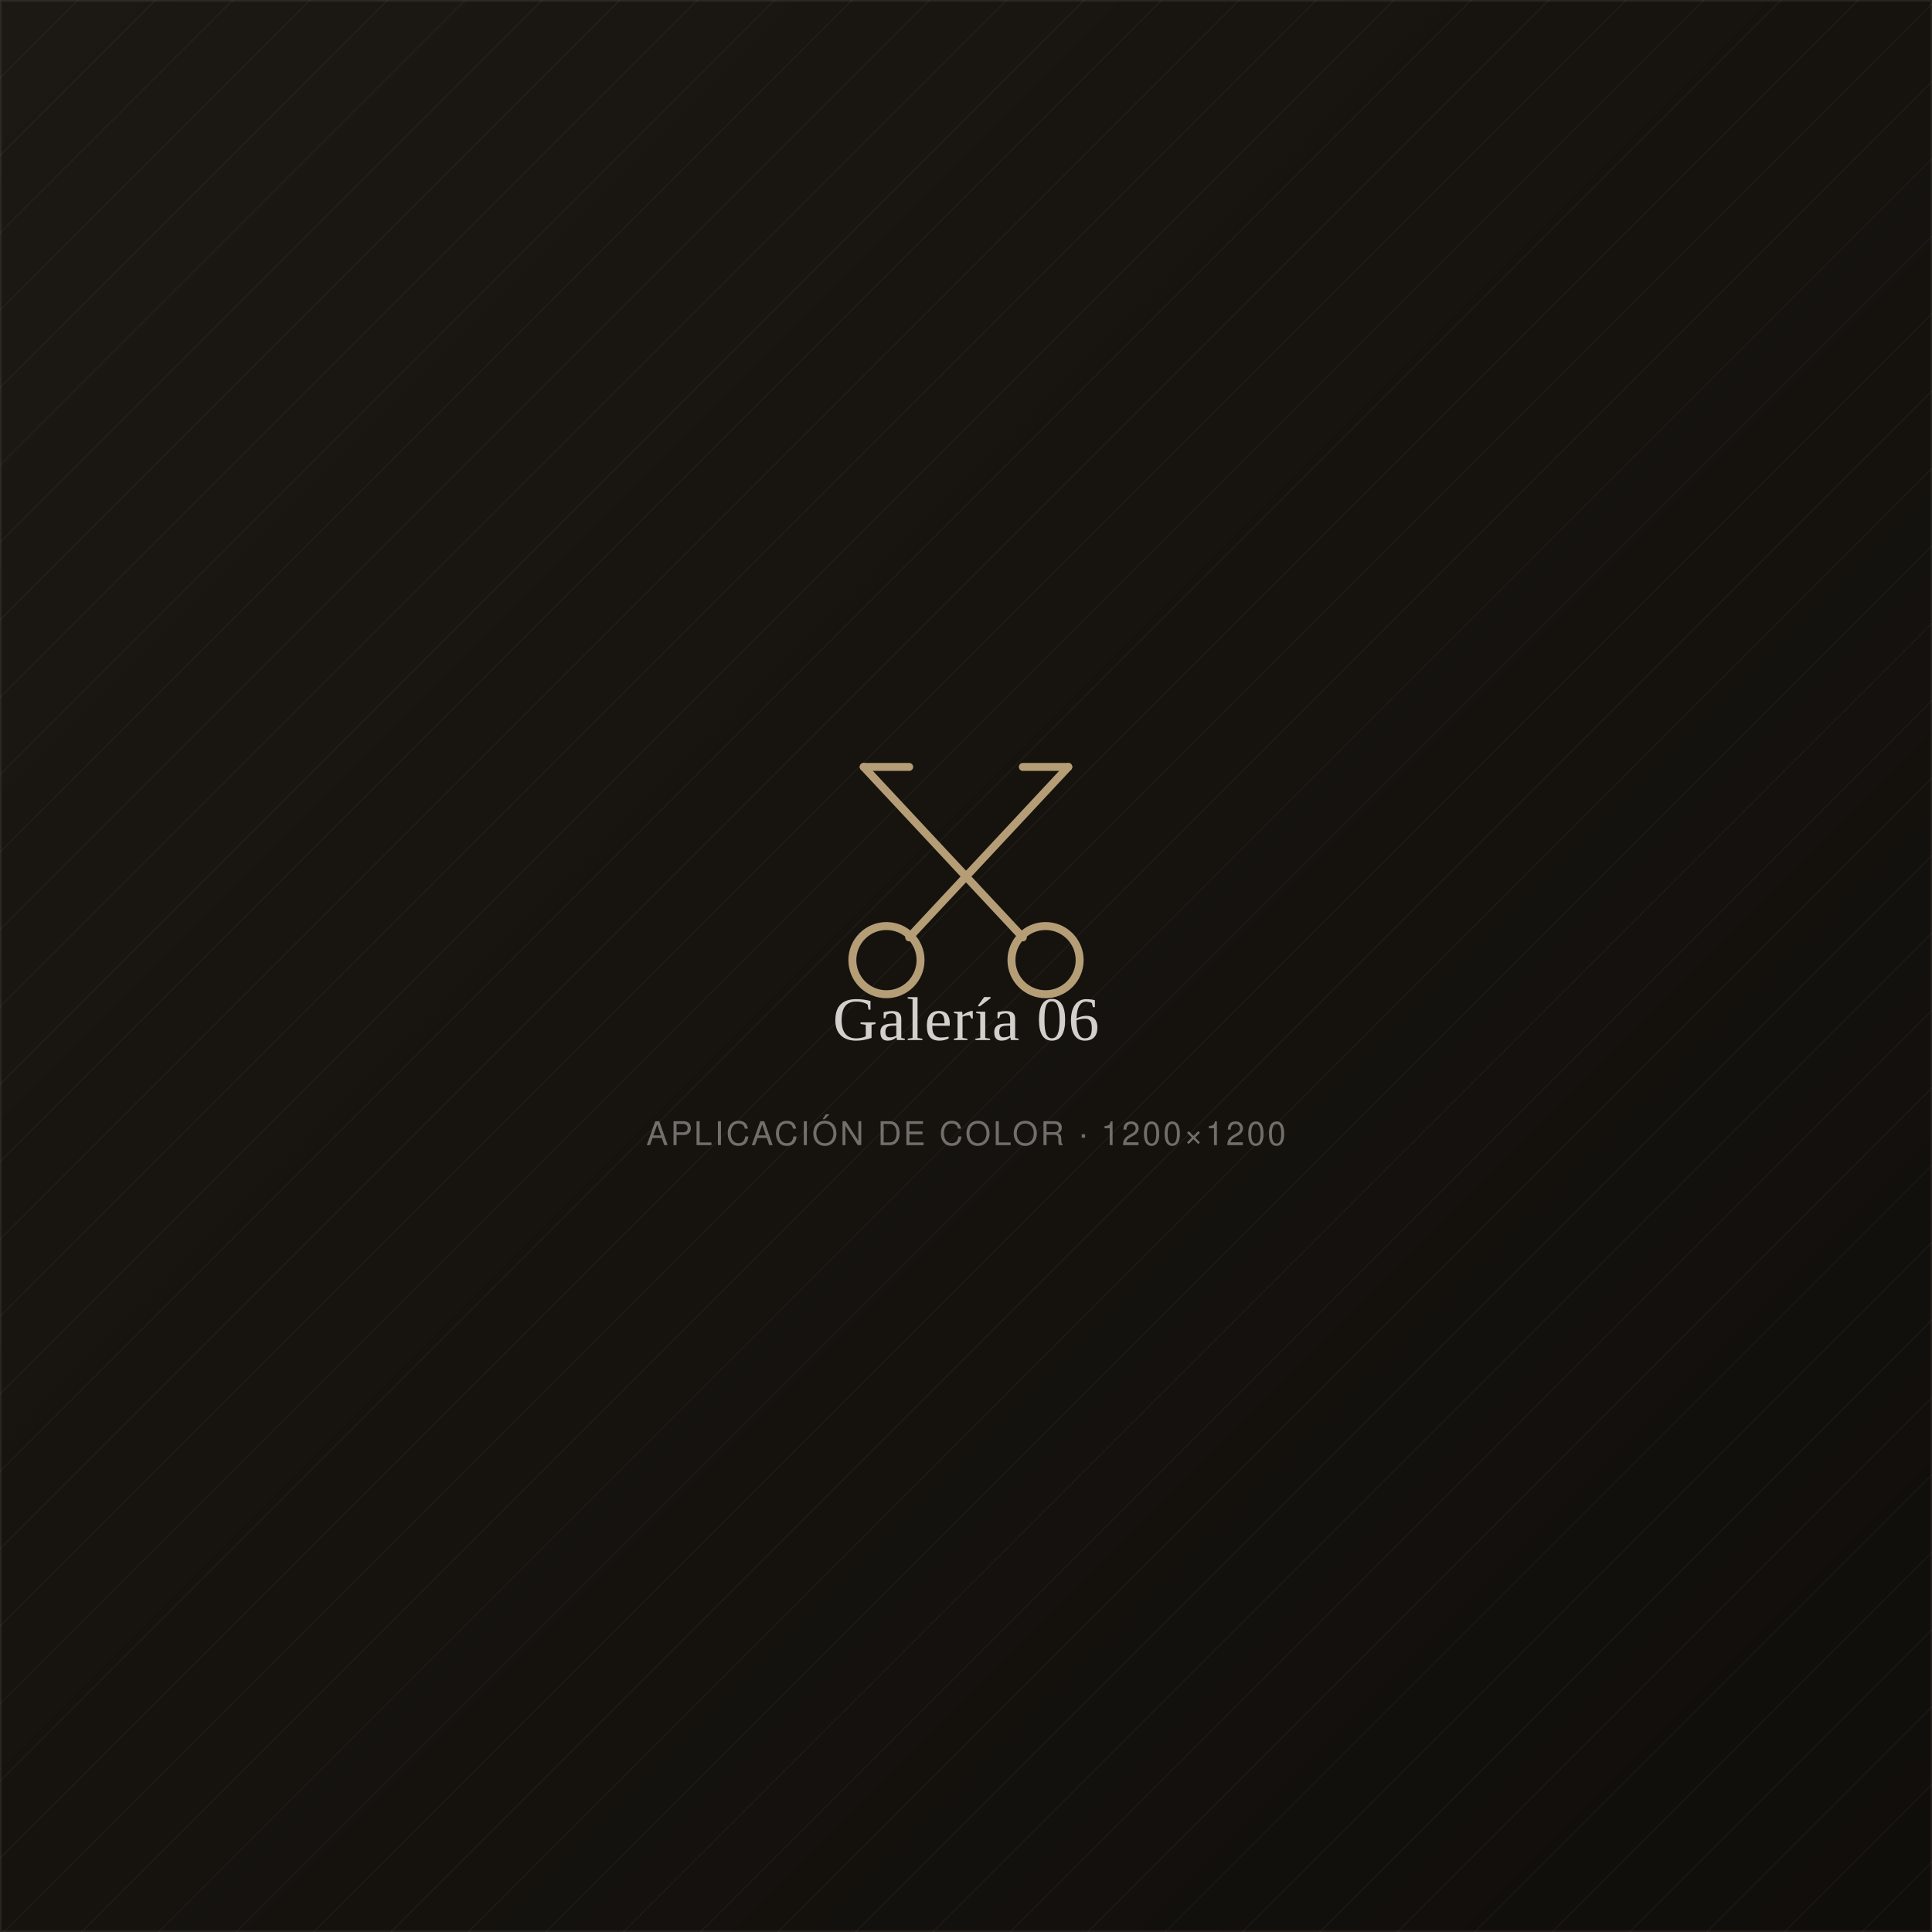
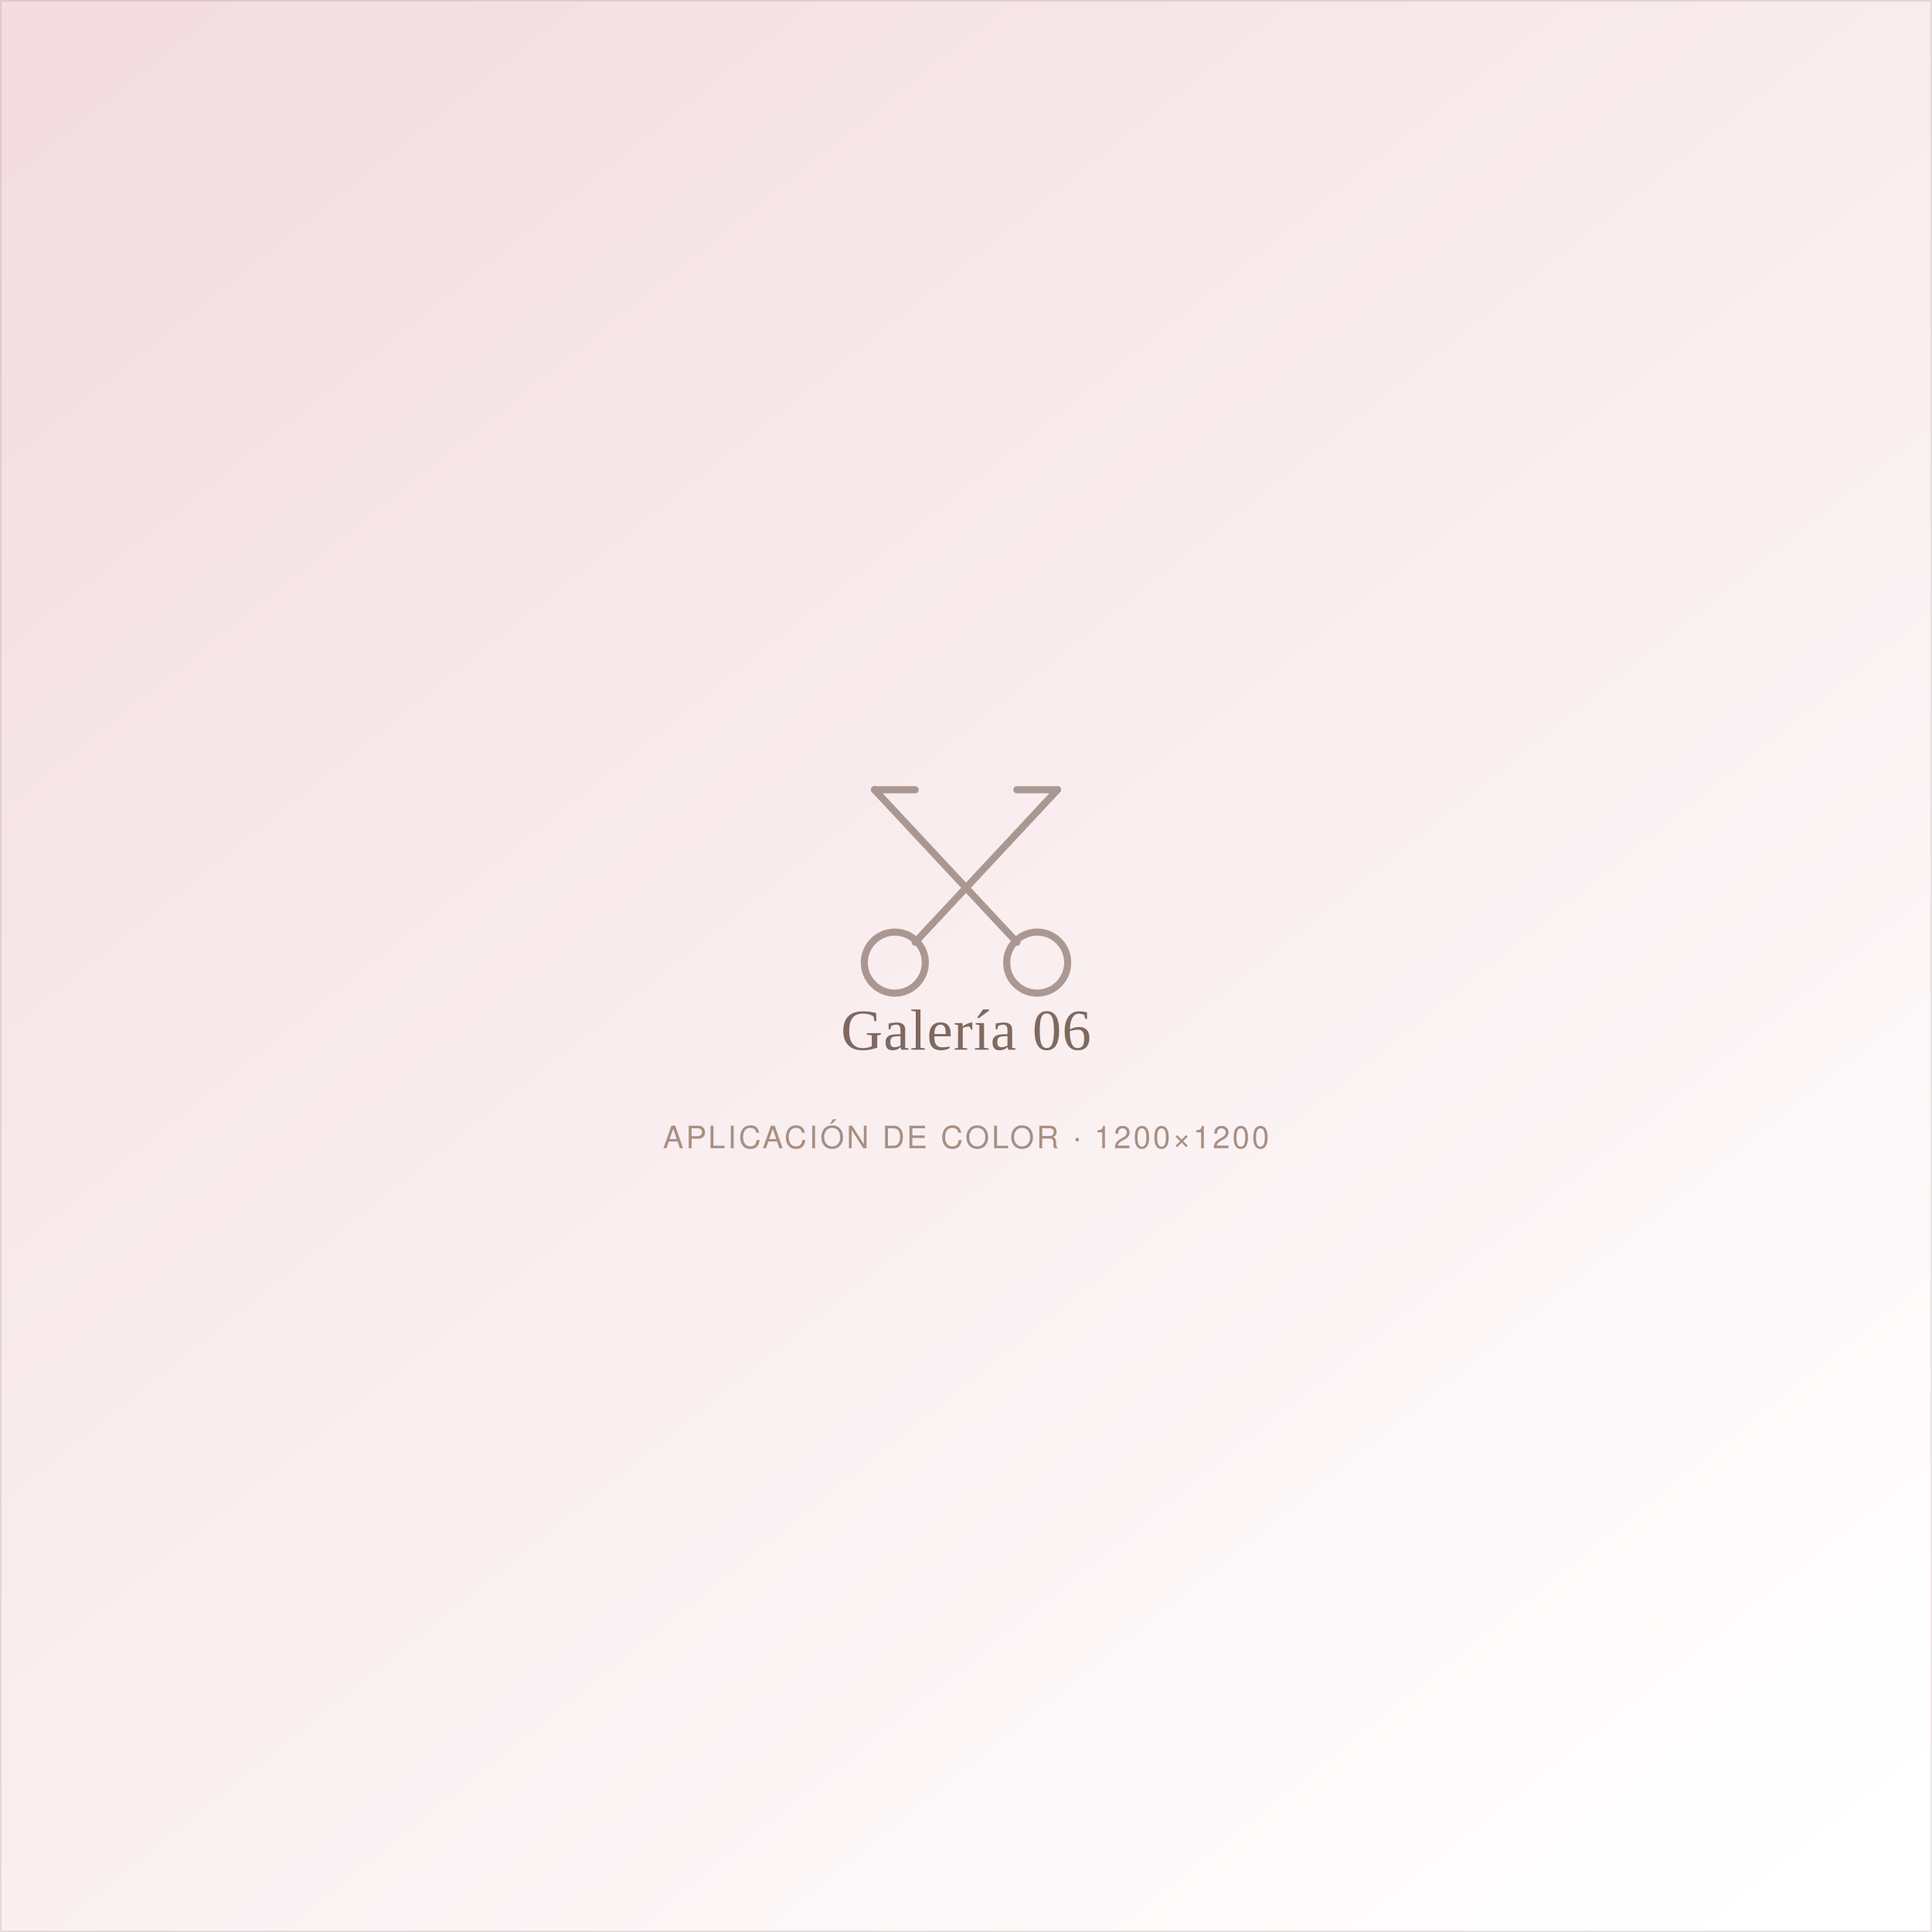
<svg xmlns="http://www.w3.org/2000/svg" viewBox="0 0 1200 1200" width="1200" height="1200" role="img" aria-label="Galería 06">
  <defs>
-     <linearGradient id="g-10" x1="0%" y1="0%" x2="100%" y2="100%">
-       <stop offset="0%" stop-color="#1C1813" />
-       <stop offset="100%" stop-color="#100E0B" />
+     <linearGradient id="g-10" x1="10%" y1="0%" x2="90%" y2="100%">
+       <stop offset="0%" stop-color="#F3DDE1" />
+       <stop offset="100%" stop-color="#FFFFFF" />
    </linearGradient>
-     <pattern id="n-10" width="34" height="34" patternTransform="rotate(45)" patternUnits="userSpaceOnUse">
-       <line x1="0" y1="0" x2="0" y2="34" stroke="rgba(251,249,245,0.055)" stroke-width="1" />
-     </pattern>
  </defs>
  <rect width="1200" height="1200" fill="url(#g-10)" />
-   <rect width="1200" height="1200" fill="url(#n-10)" />
-   <rect x="0.5" y="0.5" width="1199" height="1199" fill="none" stroke="rgba(251,249,245,0.08)" stroke-width="1" />
-   <g transform="translate(600 554) scale(3.529412)" opacity="0.9" fill="none" stroke="#C6AD82" stroke-width="1.4" stroke-linecap="round" stroke-linejoin="round">
+   <rect x="0.5" y="0.5" width="1199" height="1199" fill="none" stroke="rgba(107,81,69,0.14)" stroke-width="1" />
+   <g transform="translate(600 560) scale(3.157895)" opacity="0.55" fill="none" stroke="#6B5145" stroke-width="1.4" stroke-linecap="round" stroke-linejoin="round">
    <circle cx="-14" cy="12" r="6" />
    <circle cx="14" cy="12" r="6" />
    <path d="M -10 8 L 18 -22" />
    <path d="M 10 8 L -18 -22" />
    <path d="M -18 -22 L -10 -22 M 18 -22 L 10 -22" />
  </g>
-   <text x="50%" y="646" text-anchor="middle" font-family="Georgia, 'Times New Roman', serif" font-size="38.4" fill="rgba(251,249,245,0.82)" letter-spacing="0.5">Galería 06</text>
-   <text x="50%" y="711.28" text-anchor="middle" font-family="Helvetica, Arial, sans-serif" font-size="20.4" fill="rgba(251,249,245,0.4)" letter-spacing="1.5">APLICACIÓN DE COLOR · 1200×1200</text>
+   <text x="50%" y="652" text-anchor="middle" font-family="Georgia, 'Times New Roman', serif" font-size="36" fill="#6B5145" letter-spacing="0.5" opacity="0.85">Galería 06</text>
+   <text x="50%" y="713.2" text-anchor="middle" font-family="Helvetica, Arial, sans-serif" font-size="19.2" fill="#A88F82" letter-spacing="1.5">APLICACIÓN DE COLOR · 1200×1200</text>
</svg>
